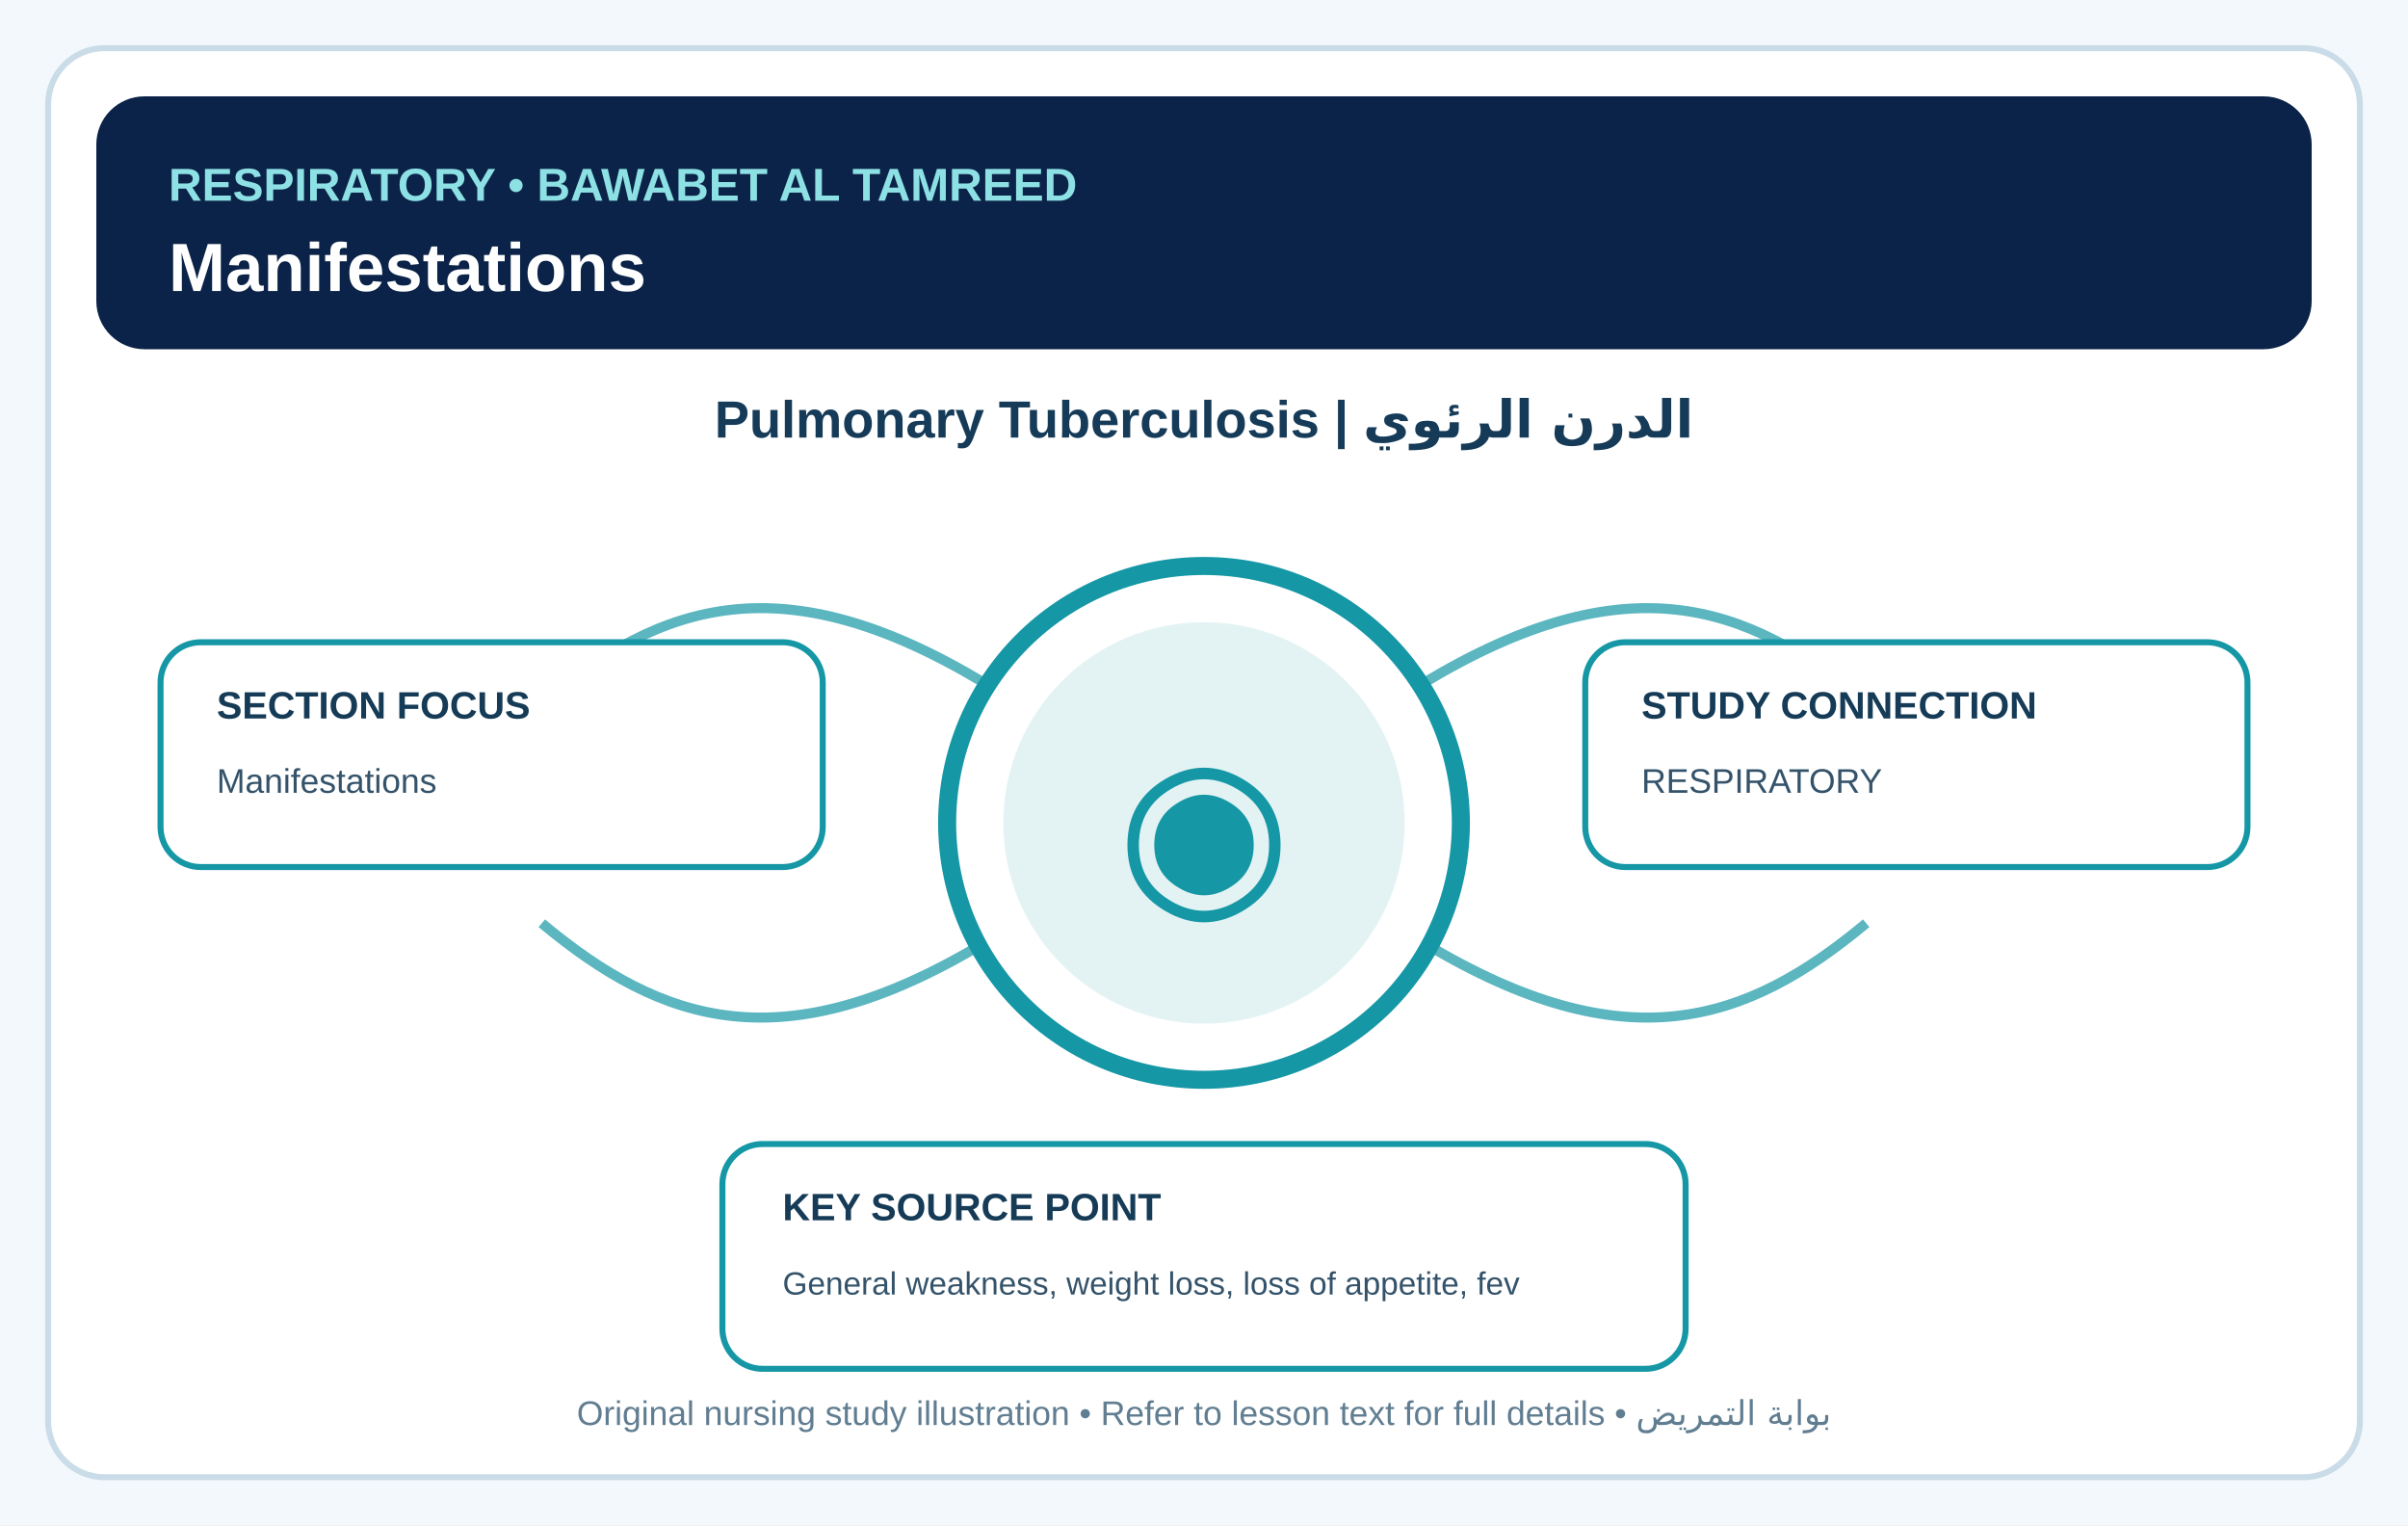
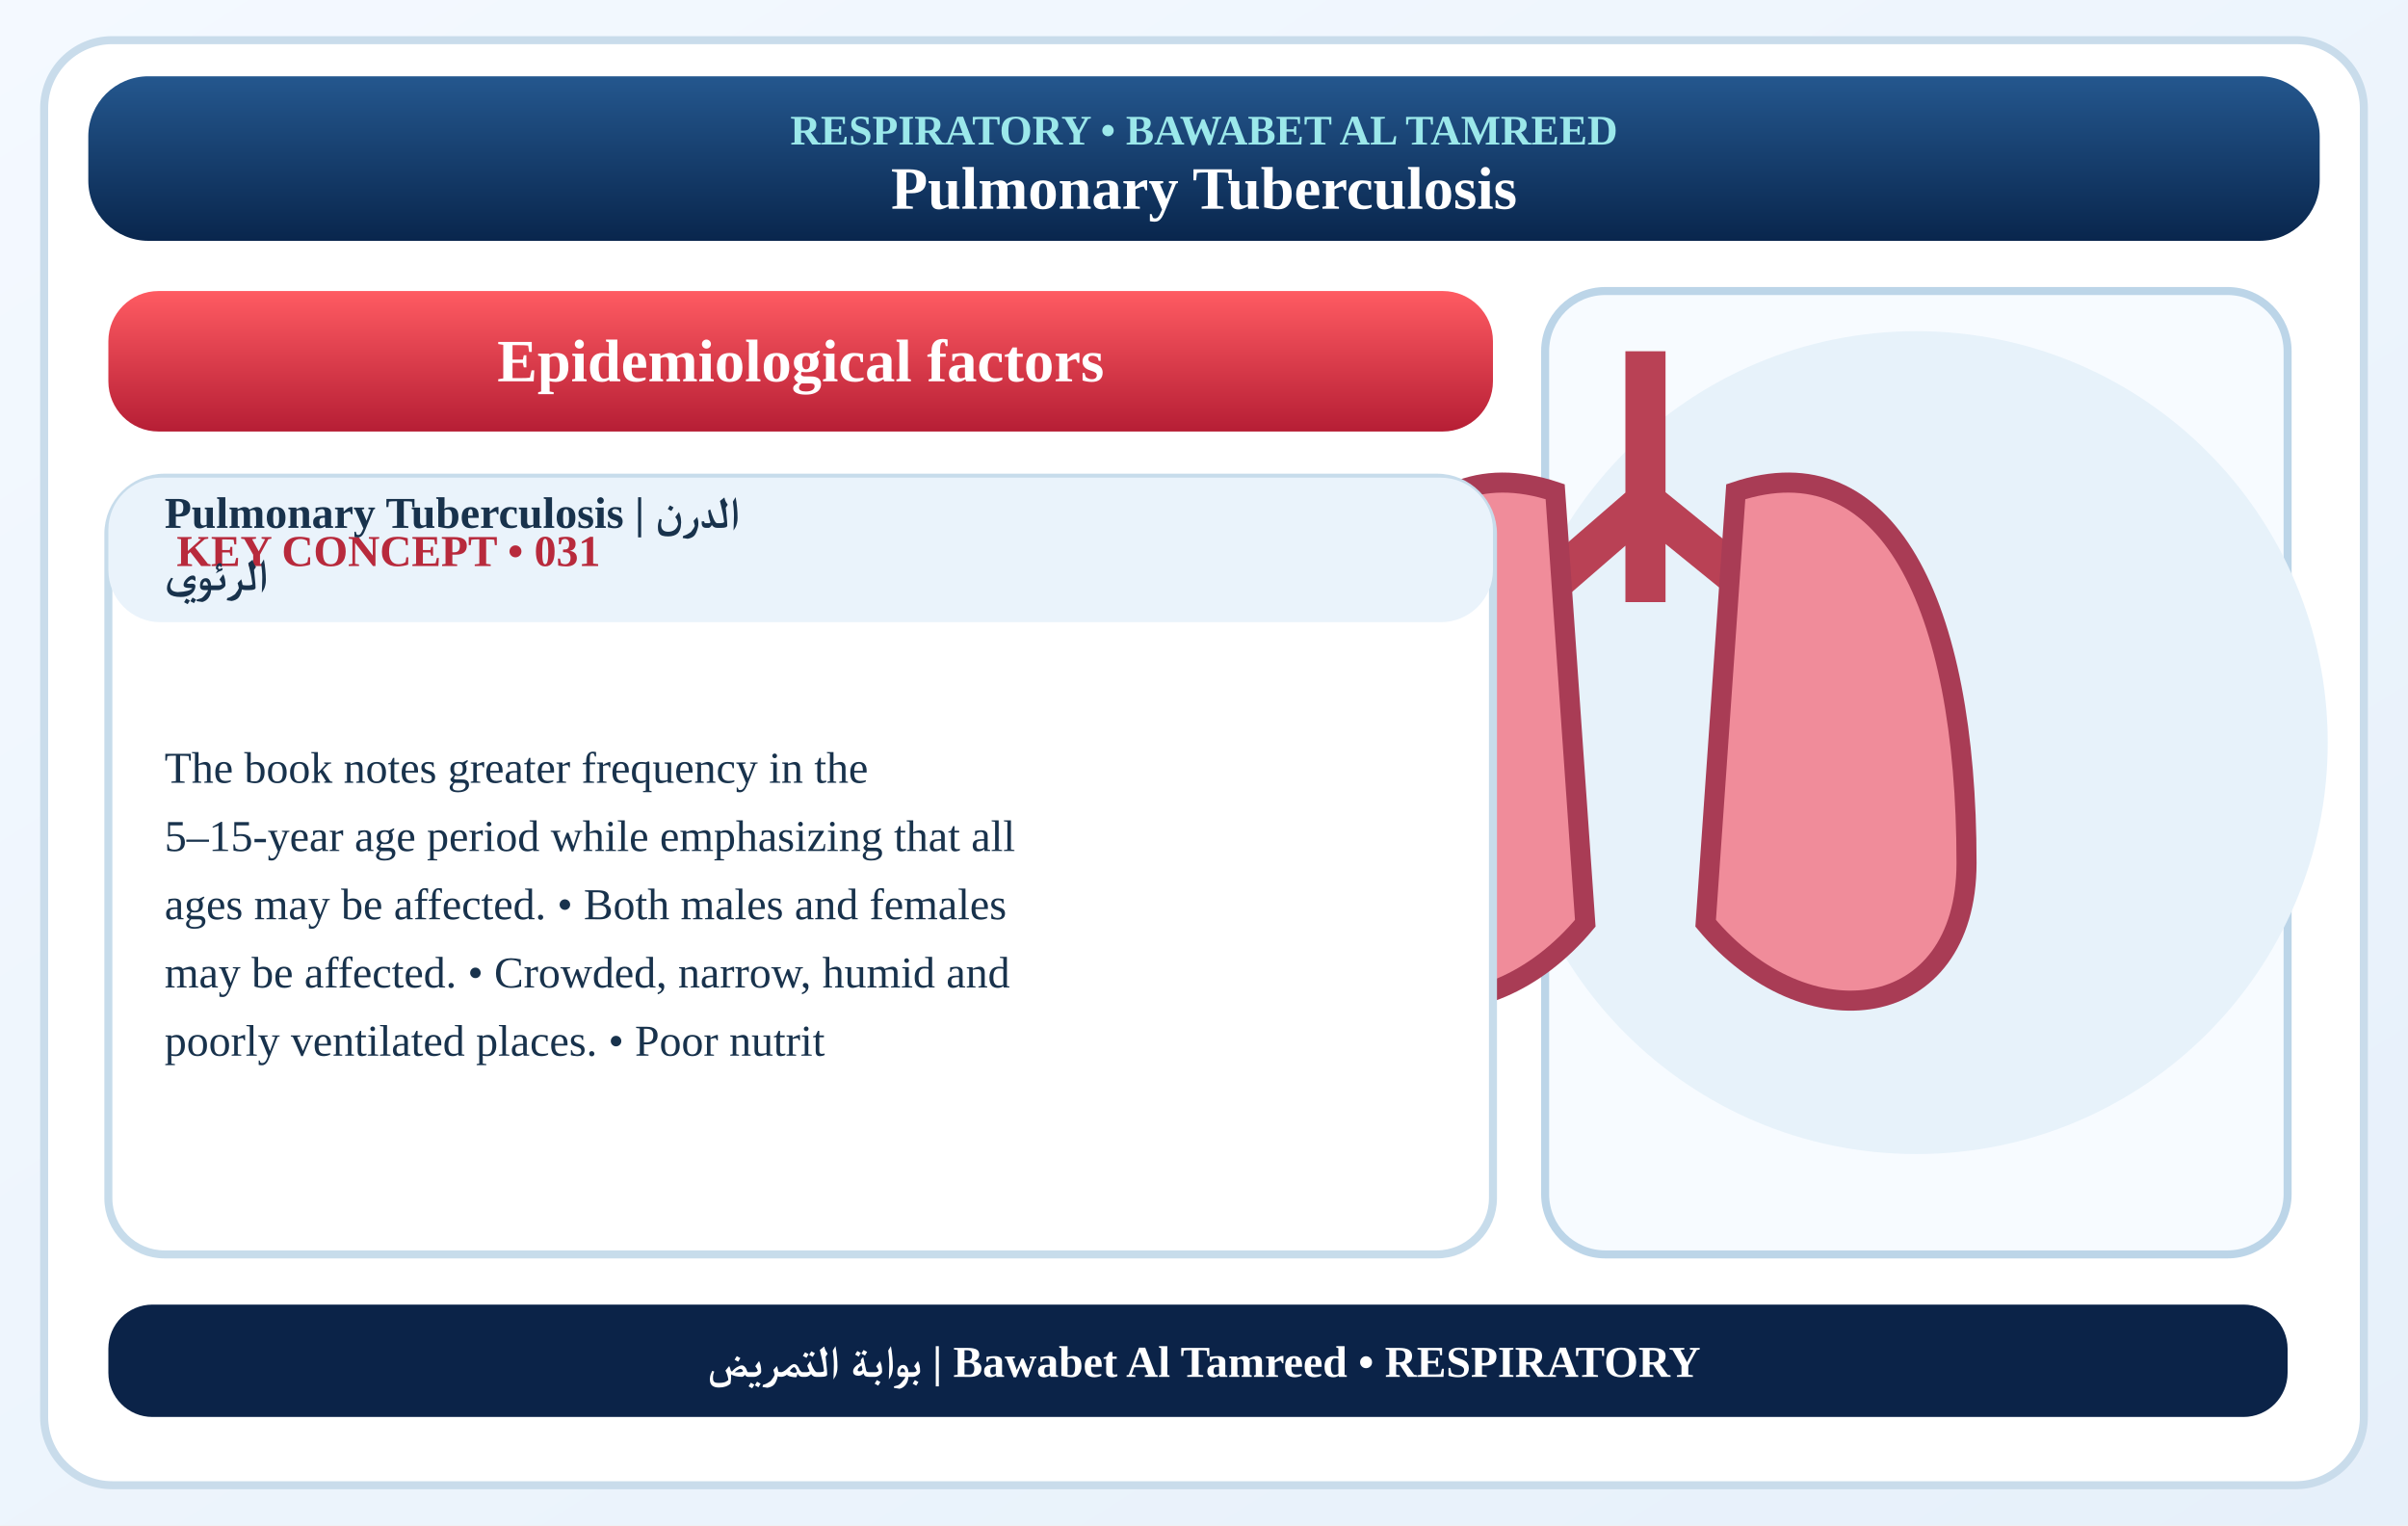
<svg xmlns="http://www.w3.org/2000/svg" width="1200" height="760" viewBox="0 0 1200 760">
-   <rect width="1200" height="760" fill="#f3f8fc" />
-   <rect x="24" y="24" width="1152" height="712" rx="28" fill="#fff" stroke="#c9dce8" stroke-width="3" />
-   <rect x="48" y="48" width="1104" height="126" rx="24" fill="#0b2348" />
-   <text x="84" y="100" fill="#8de1e4" font-family="Arial,sans-serif" font-size="23" font-weight="700">RESPIRATORY • BAWABET AL TAMREED</text>
-   <text x="84" y="145" fill="#fff" font-family="Arial,sans-serif" font-size="34" font-weight="700">Manifestations</text>
-   <text x="600" y="218" text-anchor="middle" fill="#163b58" font-family="Arial,sans-serif" font-size="26" font-weight="700">Pulmonary Tuberculosis | الدرن الرئوي</text>
-   <circle cx="600" cy="410" r="128" fill="#fff" stroke="#1597a5" stroke-width="9" />
-   <circle cx="600" cy="410" r="100" fill="#1597a5" opacity=".12" />
-   <text x="600" y="447" text-anchor="middle" fill="#1597a5" font-family="Arial,sans-serif" font-size="100" font-weight="700">◉</text>
-   <path d="M490 340 C390 280 330 300 270 350 M710 340 C810 280 870 300 930 350 M490 470 C390 530 330 510 270 460 M710 470 C810 530 870 510 930 460" fill="none" stroke="#1597a5" stroke-width="5" opacity=".7" />
-   <rect x="80" y="320" width="330" height="112" rx="20" fill="#fff" stroke="#1597a5" stroke-width="3" />
-   <text x="108" y="358" fill="#153b57" font-family="Arial,sans-serif" font-size="19" font-weight="700">SECTION FOCUS</text>
-   <text x="108" y="395" fill="#34536a" font-family="Arial,sans-serif" font-size="17">Manifestations</text>
-   <rect x="790" y="320" width="330" height="112" rx="20" fill="#fff" stroke="#1597a5" stroke-width="3" />
-   <text x="818" y="358" fill="#153b57" font-family="Arial,sans-serif" font-size="19" font-weight="700">STUDY CONNECTION</text>
-   <text x="818" y="395" fill="#34536a" font-family="Arial,sans-serif" font-size="17">RESPIRATORY</text>
-   <rect x="360" y="570" width="480" height="112" rx="20" fill="#fff" stroke="#1597a5" stroke-width="3" />
-   <text x="390" y="608" fill="#153b57" font-family="Arial,sans-serif" font-size="19" font-weight="700">KEY SOURCE POINT</text>
-   <text x="390" y="645" fill="#34536a" font-family="Arial,sans-serif" font-size="16">General weakness, weight loss, loss of appetite, fev</text>
-   <text x="600" y="710" text-anchor="middle" fill="#607d91" font-family="Arial,sans-serif" font-size="17">Original nursing study illustration • Refer to lesson text for full details • بوابة التمريض</text>
+   <defs>
+     <linearGradient id="bg" x2="1" y2="1">
+       <stop stop-color="#f4f9ff" />
+       <stop offset="1" stop-color="#e6f0fa" />
+     </linearGradient>
+     <linearGradient id="navy" x2="0" y2="1">
+       <stop stop-color="#24578e" />
+       <stop offset="1" stop-color="#09264d" />
+     </linearGradient>
+     <linearGradient id="red" x2="0" y2="1">
+       <stop stop-color="#ff5b62" />
+       <stop offset="1" stop-color="#b61e35" />
+     </linearGradient>
+   </defs>
+   <rect width="1200" height="760" fill="url(#bg)" />
+   <rect x="22" y="20" width="1156" height="720" rx="34" fill="#fff" stroke="#c9dceb" stroke-width="4" />
+   <rect x="44" y="38" width="1112" height="82" rx="30" fill="url(#navy)" />
+   <text x="600" y="72" text-anchor="middle" font-size="21" font-weight="700" fill="#9be8ea">RESPIRATORY • BAWABET AL TAMREED</text>
+   <text x="600" y="104" text-anchor="middle" font-size="30" font-weight="800" fill="#fff">Pulmonary Tuberculosis</text>
+   <rect x="54" y="145" width="690" height="70" rx="25" fill="url(#red)" />
+   <text x="399" y="190" text-anchor="middle" font-size="30" font-weight="800" fill="#fff">Epidemiological factors</text>
+   <rect x="770" y="145" width="370" height="480" rx="30" fill="#f7fbff" stroke="#bcd5e8" stroke-width="4" />
+   <circle cx="955" cy="370" r="205" fill="#e7f2fa" />
+   <path d="M820 175 V300 M820 250 L745 315 M820 250 L900 315" fill="none" stroke="#b94155" stroke-width="20" />
+   <path d="M775 245 C700 220 660 300 660 430 C660 510 740 520 790 460Z M865 245 C940 220 980 300 980 430 C980 510 900 520 850 460Z" fill="#f08c9a" stroke="#a93c55" stroke-width="10" />
+   <rect x="54" y="238" width="690" height="387" rx="28" fill="#fff" stroke="#c7dceb" stroke-width="4" />
+   <rect x="54" y="238" width="690" height="72" rx="26" fill="#eaf3fb" />
+   <text x="88" y="282" font-size="22" font-weight="800" fill="#b82a3c">KEY CONCEPT • 031</text>
+   <text x="82" y="263" font-size="22" font-weight="700" fill="#18324c">Pulmonary Tuberculosis | الدرن</text>
+   <text x="82" y="294" font-size="22" font-weight="700" fill="#18324c">الرئوي</text>
+   <text x="82" y="390" font-size="22" fill="#18324c">The book notes greater frequency in the</text>
+   <text x="82" y="424" font-size="22" fill="#18324c">5–15-year age period while emphasizing that all</text>
+   <text x="82" y="458" font-size="22" fill="#18324c">ages may be affected. • Both males and females</text>
+   <text x="82" y="492" font-size="22" fill="#18324c">may be affected. • Crowded, narrow, humid and</text>
+   <text x="82" y="526" font-size="22" fill="#18324c">poorly ventilated places. • Poor nutrit</text>
+   <rect x="54" y="650" width="1086" height="56" rx="22" fill="#0b2348" />
+   <text x="600" y="686" text-anchor="middle" font-size="22" font-weight="700" fill="#fff">بوابة التمريض | Bawabet Al Tamreed • RESPIRATORY</text>
</svg>
